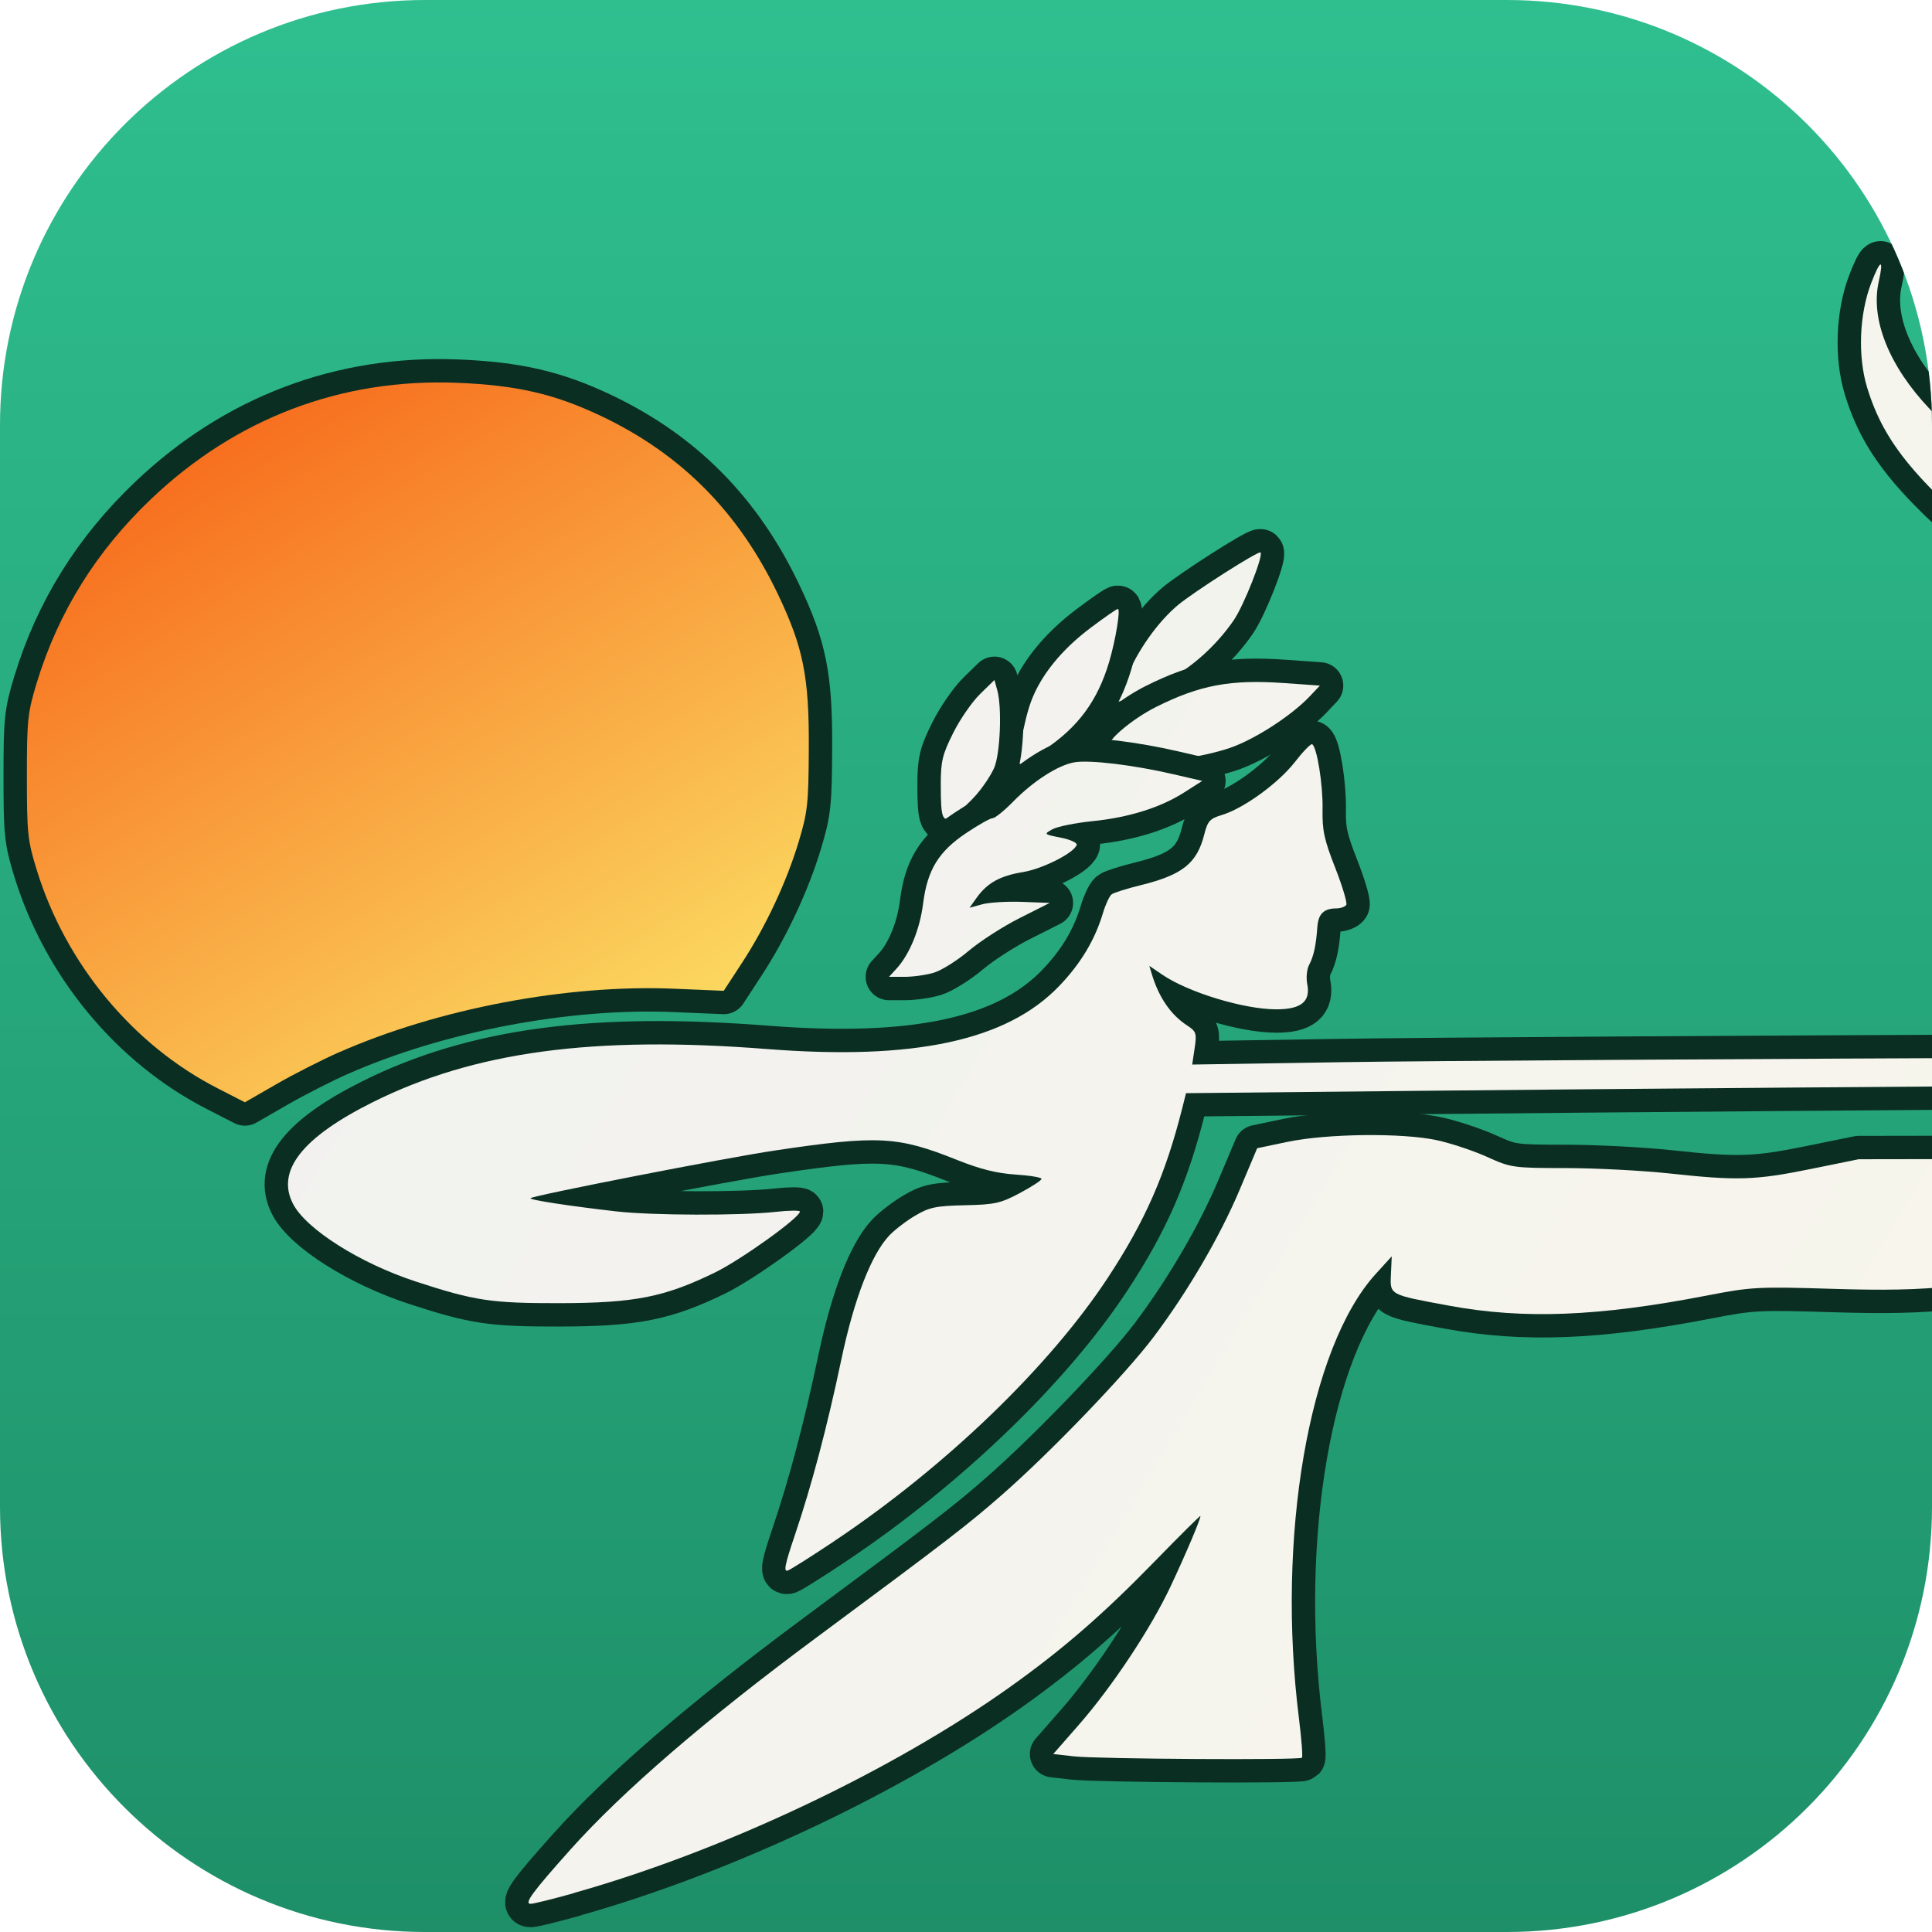
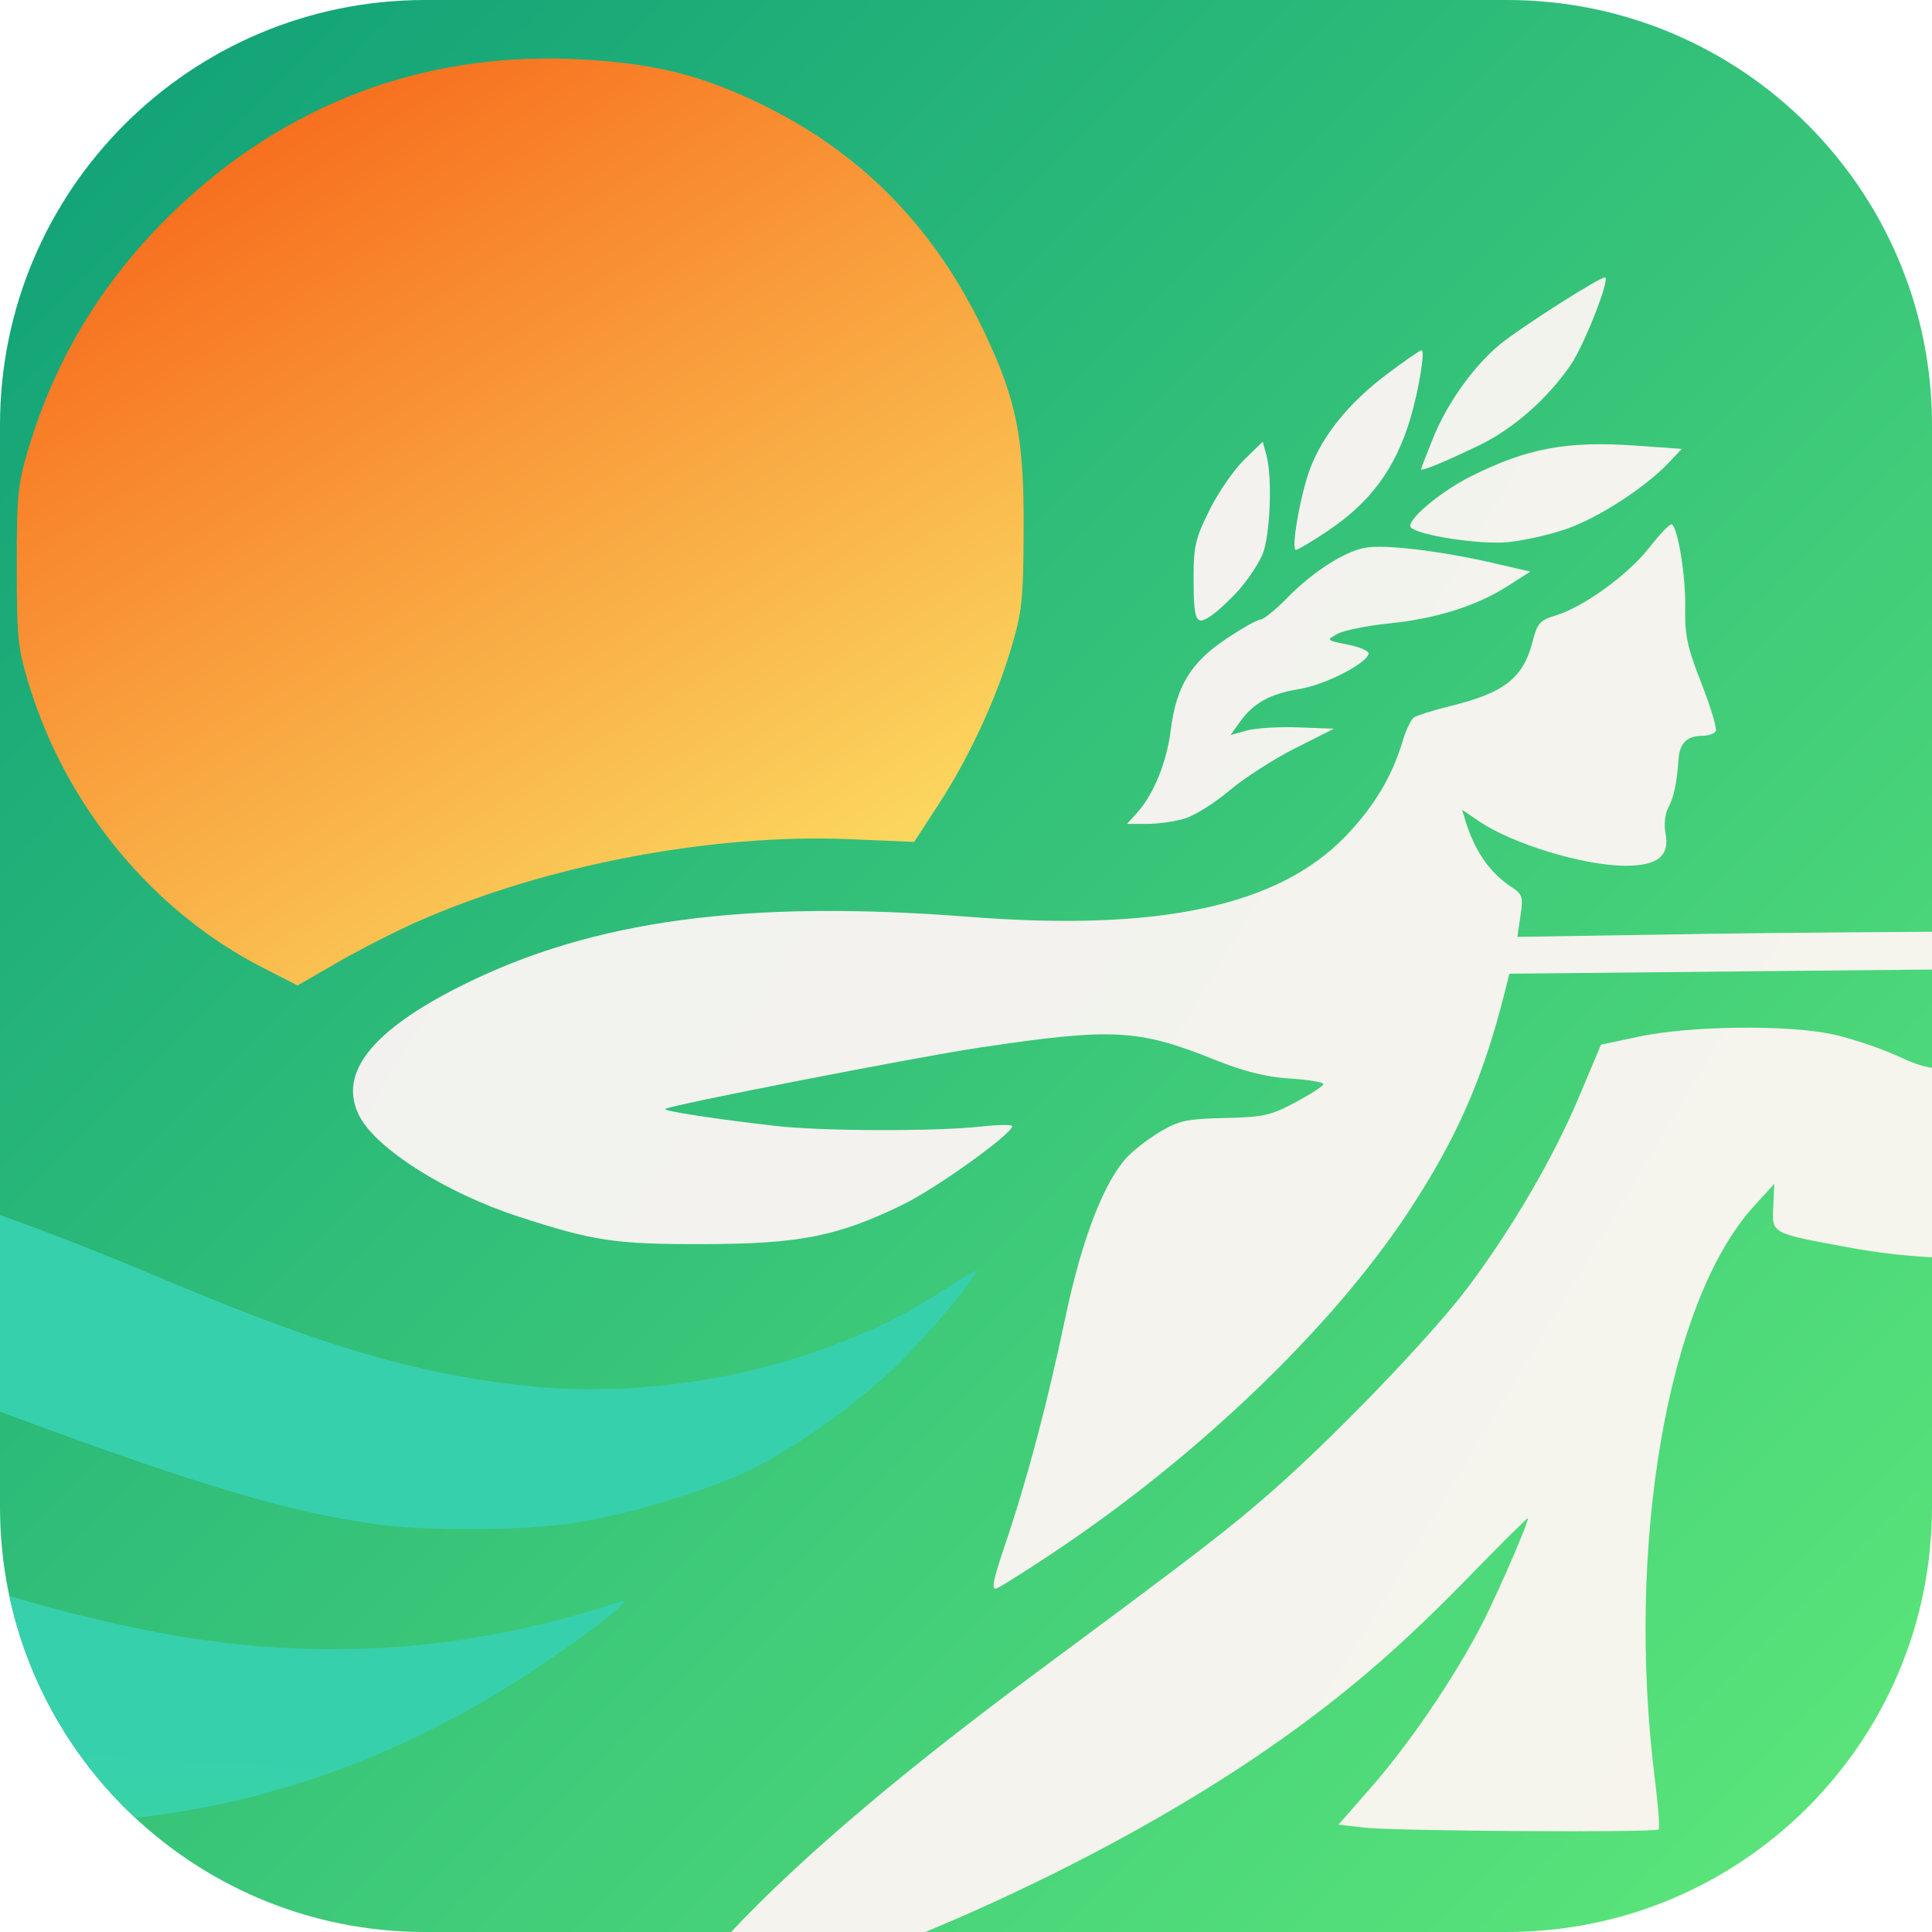
- <svg xmlns="http://www.w3.org/2000/svg" xmlns:xlink="http://www.w3.org/1999/xlink" viewBox="32.76 6.76 33.48 33.48">
+ <svg xmlns="http://www.w3.org/2000/svg" xmlns:xlink="http://www.w3.org/1999/xlink" viewBox="33 12.6 26 26">
  <defs id="defs1">
    <linearGradient id="linearGradient133">
      <stop style="stop-color:#f76b1c;stop-opacity:1;" offset="0" id="stop133" />
      <stop style="stop-color:#fbda61;stop-opacity:1;" offset="1" id="stop134" />
    </linearGradient>
    <linearGradient id="linearGradient131">
      <stop style="stop-color:#f1f1f0;stop-opacity:1;" offset="0" id="stop131" />
      <stop style="stop-color:#faf7ea;stop-opacity:1;" offset="1" id="stop132" />
    </linearGradient>
    <linearGradient id="linearGradient129">
      <stop style="stop-color:#36d0ac;stop-opacity:1;" offset="0.057" id="stop129" />
      <stop style="stop-color:#60f770;stop-opacity:1;" offset="1" id="stop130" />
    </linearGradient>
    <linearGradient xlink:href="#linearGradient129" id="linearGradient130" x1="14.22" y1="36.916" x2="13.43" y2="51.979" gradientUnits="userSpaceOnUse" />
    <linearGradient xlink:href="#linearGradient129" id="linearGradient130-1" x1="8.4" y1="39.208" x2="19.25" y2="49.686" gradientUnits="userSpaceOnUse" />
    <linearGradient xlink:href="#linearGradient131" id="linearGradient132" x1="40.395" y1="17.88" x2="79.247" y2="41.224" gradientUnits="userSpaceOnUse" />
    <linearGradient xlink:href="#linearGradient133" id="linearGradient134" x1="35.815" y1="16.615" x2="42.996" y2="28.107" gradientUnits="userSpaceOnUse" />
-     <linearGradient id="tile" x1="0" y1="0" x2="0" y2="1">
-       <stop offset="0" stop-color="#2fbf8f" />
-       <stop offset="1" stop-color="#1e8f68" />
+     <linearGradient id="tile" gradientUnits="userSpaceOnUse" x1="33" y1="12.6" x2="59" y2="38.6">
+       <stop offset="0" stop-color="#0e9f78" />
+       <stop offset="1" stop-color="#5fe87a" />
    </linearGradient>
    <clipPath id="tc">
-       <rect x="32.76" y="6.76" width="33.48" height="33.48" rx="7.366" />
+       <rect x="33" y="12.6" width="26" height="26" rx="5.72" />
    </clipPath>
  </defs>
-   <rect x="32.76" y="6.76" width="33.48" height="33.48" rx="7.366" fill="url(#tile)" />
+   <rect x="33" y="12.6" width="26" height="26" rx="5.72" fill="url(#tile)" />
  <g clip-path="url(#tc)">
-     <g style="stroke:#0b2e22;stroke-width:0.81;stroke-linejoin:round;paint-order:stroke" transform="translate(0.5958692,-2.735163)">
+     <g transform="translate(0.5958692,-2.735163)">
      <path style="fill:url(#linearGradient132);fill-opacity:1" d="m 52.31,21.328 c 0.462,-0.224 0.918,-0.624 1.234,-1.085 0.174,-0.253 0.517,-1.121 0.464,-1.174 -0.034,-0.034 -1.162,0.686 -1.434,0.914 -0.346,0.29 -0.699,0.788 -0.884,1.247 -0.089,0.221 -0.162,0.41 -0.162,0.42 0,0.033 0.326,-0.102 0.781,-0.322 z" />
      <path style="fill:url(#linearGradient132);fill-opacity:1" d="m 53.48,22.455 c 0.427,-0.146 1.063,-0.557 1.381,-0.893 l 0.176,-0.186 -0.623,-0.044 c -0.922,-0.065 -1.457,0.034 -2.214,0.413 -0.421,0.21 -0.888,0.609 -0.808,0.689 0.107,0.107 0.92,0.231 1.294,0.198 0.206,-0.018 0.564,-0.098 0.795,-0.177 z" />
      <path style="fill:url(#linearGradient132);fill-opacity:1" d="m 50.272,22.48 c 0.576,-0.385 0.913,-0.843 1.112,-1.512 0.114,-0.385 0.202,-0.92 0.151,-0.92 -0.021,8e-6 -0.234,0.148 -0.473,0.328 -0.501,0.377 -0.858,0.817 -1.027,1.266 -0.131,0.348 -0.261,1.094 -0.191,1.094 0.025,0 0.217,-0.115 0.428,-0.255 z" />
      <path style="fill:url(#linearGradient132);fill-opacity:1" d="m 49.092,23.256 c 0.111,-0.127 0.246,-0.331 0.3,-0.454 0.105,-0.242 0.138,-1.04 0.055,-1.342 l -0.05,-0.181 -0.25,0.244 c -0.137,0.134 -0.347,0.437 -0.465,0.674 -0.186,0.372 -0.215,0.491 -0.215,0.886 0,0.626 0.028,0.686 0.249,0.529 0.096,-0.068 0.265,-0.228 0.376,-0.354 z" />
      <path style="fill:url(#linearGradient132);fill-opacity:1" d="m 48.348,26.351 c 0.132,-0.04 0.402,-0.209 0.601,-0.377 0.199,-0.168 0.596,-0.424 0.884,-0.569 l 0.522,-0.263 -0.476,-0.018 c -0.262,-0.01 -0.575,0.009 -0.695,0.042 l -0.219,0.06 0.124,-0.174 c 0.183,-0.256 0.404,-0.379 0.8,-0.444 0.34,-0.055 0.887,-0.332 0.933,-0.471 0.012,-0.037 -0.112,-0.094 -0.276,-0.126 -0.294,-0.058 -0.296,-0.06 -0.145,-0.145 0.084,-0.047 0.394,-0.11 0.688,-0.14 0.638,-0.064 1.187,-0.236 1.603,-0.503 l 0.306,-0.195 -0.5,-0.116 c -0.695,-0.161 -1.459,-0.253 -1.719,-0.206 -0.284,0.051 -0.71,0.325 -1.06,0.683 -0.153,0.156 -0.312,0.284 -0.352,0.284 -0.04,0 -0.246,0.115 -0.456,0.256 -0.482,0.322 -0.676,0.639 -0.75,1.223 -0.056,0.446 -0.234,0.881 -0.462,1.13 l -0.129,0.141 h 0.269 c 0.148,0 0.377,-0.032 0.509,-0.072 z" />
      <path style="fill:url(#linearGradient132);fill-opacity:1" d="m 74.029,27.05 c 0,-0.327 -0.234,-1.404 -0.436,-2.009 -0.554,-1.655 -1.511,-3.142 -2.853,-4.432 -0.751,-0.721 -1.213,-1.083 -2.679,-2.093 -1.542,-1.062 -1.888,-1.335 -2.455,-1.932 -0.706,-0.743 -1.031,-1.555 -0.885,-2.207 0.091,-0.408 0.031,-0.396 -0.131,0.025 -0.207,0.539 -0.235,1.27 -0.069,1.812 0.296,0.968 0.856,1.639 2.506,3.005 1.819,1.506 2.847,2.577 3.646,3.797 0.776,1.185 1.294,2.424 1.524,3.641 l 0.109,0.577 h 0.862 0.862 z" />
      <path style="fill:url(#linearGradient134);fill-opacity:1" d="m 38.037,27.732 c 1.719,-0.758 3.958,-1.182 5.815,-1.103 l 0.854,0.036 0.314,-0.481 c 0.412,-0.63 0.777,-1.409 0.986,-2.106 0.154,-0.512 0.17,-0.659 0.174,-1.625 0.006,-1.227 -0.096,-1.735 -0.528,-2.646 -0.681,-1.434 -1.681,-2.443 -3.072,-3.103 -0.808,-0.383 -1.46,-0.533 -2.488,-0.575 -2.01,-0.081 -3.836,0.611 -5.307,2.011 -0.954,0.908 -1.61,1.962 -1.984,3.188 -0.158,0.519 -0.171,0.645 -0.171,1.625 0,0.978 0.013,1.106 0.169,1.612 0.502,1.632 1.666,3.038 3.137,3.79 l 0.472,0.242 0.545,-0.314 c 0.3,-0.173 0.788,-0.421 1.084,-0.552 z" />
+       <path style="fill:url(#linearGradient130);fill-opacity:1" d="m 40.154,35.827 c 0.683,-0.109 1.663,-0.398 2.246,-0.663 0.627,-0.284 1.549,-0.933 2.088,-1.468 0.418,-0.415 0.912,-0.998 1.059,-1.25 0.022,-0.038 -0.185,0.079 -0.46,0.26 -1.475,0.97 -3.62,1.472 -5.506,1.288 -1.464,-0.143 -2.776,-0.519 -4.833,-1.385 -3.123,-1.314 -4.559,-1.699 -6.688,-1.791 -1.733,-0.075 -3.705,0.247 -5.629,0.919 -0.608,0.212 -2.083,0.851 -2.183,0.946 -0.04,0.038 -0.029,0.047 0.031,0.027 0.176,-0.06 1.841,-0.219 2.719,-0.26 1.61,-0.075 3.677,0.152 5.432,0.598 1.237,0.314 2.19,0.624 4.133,1.344 2.566,0.951 3.789,1.311 4.966,1.463 0.681,0.088 1.991,0.074 2.625,-0.027 z" />
      <path style="fill:url(#linearGradient132);fill-opacity:1" d="m 46.62,36.202 c 1.928,-1.289 3.723,-3.017 4.739,-4.56 0.649,-0.986 1.002,-1.79 1.293,-2.945 l 0.065,-0.258 4.078,-0.041 c 7.083,-0.072 21.875,-0.167 21.901,-0.141 0.014,0.014 -0.075,0.244 -0.197,0.511 -0.122,0.268 -0.209,0.499 -0.193,0.515 0.033,0.033 4.105,-1.229 4.177,-1.294 0.026,-0.024 -0.41,-0.165 -0.969,-0.313 -0.559,-0.149 -1.507,-0.407 -2.106,-0.574 -0.599,-0.167 -1.1,-0.292 -1.113,-0.279 -0.013,0.013 0.078,0.227 0.202,0.475 0.125,0.248 0.218,0.458 0.207,0.467 -0.011,0.009 -4.674,0.034 -10.363,0.056 -5.689,0.022 -11.508,0.058 -12.93,0.081 l -2.587,0.041 0.042,-0.282 c 0.039,-0.261 0.029,-0.291 -0.131,-0.396 -0.283,-0.185 -0.489,-0.485 -0.611,-0.89 l -0.043,-0.142 0.228,0.155 c 0.452,0.306 1.413,0.598 1.972,0.598 0.433,0 0.598,-0.135 0.536,-0.441 -0.021,-0.107 -0.006,-0.255 0.033,-0.329 0.079,-0.148 0.12,-0.337 0.143,-0.658 0.016,-0.226 0.111,-0.319 0.327,-0.321 0.075,-5e-4 0.154,-0.028 0.174,-0.061 0.02,-0.033 -0.066,-0.321 -0.191,-0.641 -0.192,-0.488 -0.227,-0.651 -0.22,-1.018 0.008,-0.42 -0.096,-1.073 -0.18,-1.125 -0.022,-0.014 -0.158,0.126 -0.301,0.31 -0.286,0.367 -0.89,0.804 -1.263,0.916 -0.208,0.062 -0.247,0.105 -0.305,0.334 -0.127,0.505 -0.377,0.704 -1.108,0.884 -0.237,0.058 -0.461,0.129 -0.499,0.158 -0.037,0.029 -0.104,0.172 -0.148,0.319 -0.141,0.471 -0.385,0.878 -0.762,1.271 -0.906,0.944 -2.509,1.289 -5.063,1.09 -3.009,-0.235 -5.072,0.044 -6.83,0.921 -1.224,0.611 -1.678,1.19 -1.382,1.762 0.228,0.44 1.161,1.03 2.13,1.347 1.024,0.334 1.302,0.376 2.497,0.374 1.296,-0.003 1.809,-0.104 2.688,-0.533 0.451,-0.22 1.469,-0.951 1.469,-1.054 0,-0.023 -0.19,-0.021 -0.422,0.005 -0.607,0.067 -2.145,0.063 -2.766,-0.009 -0.813,-0.093 -1.508,-0.2 -1.481,-0.228 0.048,-0.048 3.395,-0.702 4.231,-0.826 1.791,-0.267 2.13,-0.25 3.156,0.161 0.402,0.161 0.692,0.234 1.016,0.255 0.249,0.016 0.453,0.05 0.453,0.075 0,0.025 -0.168,0.135 -0.374,0.245 -0.334,0.178 -0.435,0.201 -0.953,0.212 -0.501,0.011 -0.617,0.035 -0.86,0.179 -0.155,0.091 -0.357,0.246 -0.45,0.344 -0.312,0.329 -0.61,1.097 -0.831,2.145 -0.25,1.187 -0.515,2.186 -0.808,3.053 -0.172,0.508 -0.198,0.638 -0.12,0.609 0.054,-0.021 0.415,-0.249 0.801,-0.507 z" />
+       <path style="fill:url(#linearGradient130);fill-opacity:1" d="m 34.488,39.766 c 1.81,-0.237 3.575,-0.924 5.205,-2.026 0.789,-0.533 1.271,-0.922 1.055,-0.85 -2.123,0.703 -4.204,0.824 -6.41,0.376 -1.369,-0.279 -2.493,-0.627 -4.777,-1.483 -2.605,-0.975 -3.845,-1.339 -5.625,-1.649 -0.935,-0.163 -1.117,-0.174 -2.812,-0.177 -1.463,-0.002 -1.939,0.019 -2.469,0.109 -2.386,0.406 -4.443,1.186 -6.271,2.378 -0.401,0.261 -0.729,0.49 -0.729,0.508 0,0.018 0.148,-0.027 0.328,-0.101 2.64,-1.07 5.907,-1.394 8.672,-0.859 1.673,0.323 2.41,0.601 6,2.263 1.222,0.566 2.873,1.151 3.736,1.324 1.432,0.287 2.849,0.352 4.098,0.189 z" />
      <path style="fill:url(#linearGradient132);fill-opacity:1" d="m 66.207,41.016 c 0.286,-0.648 1.118,-1.417 2.603,-2.406 1.463,-0.974 2.133,-1.495 2.79,-2.168 0.968,-0.991 1.6,-2.014 1.979,-3.208 0.202,-0.634 0.393,-1.535 0.337,-1.591 -0.019,-0.019 -0.391,-0.034 -0.829,-0.034 h -0.795 l -0.078,0.422 c -0.238,1.292 -0.856,2.61 -1.751,3.734 -0.418,0.525 -1.443,1.518 -2.421,2.346 -0.889,0.752 -1.466,1.408 -1.772,2.013 -0.193,0.383 -0.368,1.053 -0.362,1.391 l 0.003,0.188 0.065,-0.156 c 0.036,-0.086 0.139,-0.325 0.23,-0.531 z" />
      <path style="fill:url(#linearGradient132);fill-opacity:1" d="m 42.105,42.3 c 2.581,-0.725 5.52,-2.114 7.573,-3.579 0.912,-0.651 1.599,-1.248 2.492,-2.164 0.438,-0.45 0.797,-0.806 0.797,-0.791 0,0.06 -0.254,0.66 -0.517,1.219 -0.343,0.73 -1.013,1.74 -1.596,2.406 l -0.438,0.5 0.354,0.04 c 0.411,0.047 3.912,0.068 3.956,0.024 0.016,-0.016 -0.007,-0.319 -0.051,-0.672 -0.396,-3.15 0.17,-6.435 1.328,-7.71 l 0.279,-0.307 -0.014,0.306 c -0.017,0.368 -0.038,0.356 1.005,0.549 1.296,0.24 2.591,0.189 4.474,-0.176 0.77,-0.149 0.879,-0.155 2.187,-0.115 1.712,0.052 2.337,-0.015 4.919,-0.532 1.03,-0.206 2.024,-0.375 2.208,-0.375 0.184,0 0.512,0.046 0.73,0.102 0.31,0.08 0.575,0.095 1.227,0.068 0.925,-0.038 1.161,-0.119 1.126,-0.386 -0.011,-0.08 0.033,-0.204 0.098,-0.275 0.078,-0.086 0.106,-0.185 0.084,-0.299 -0.019,-0.097 0.007,-0.23 0.059,-0.31 0.081,-0.123 0.08,-0.162 -0.005,-0.326 -0.085,-0.164 -0.085,-0.195 -0.004,-0.262 0.118,-0.098 0.119,-0.398 0.001,-0.496 -0.059,-0.049 -0.414,-0.082 -1.016,-0.095 -1.138,-0.025 -1.379,0.037 -1.86,0.477 -0.187,0.171 -0.433,0.343 -0.546,0.382 -0.143,0.049 -1.186,0.073 -3.394,0.076 l -3.188,0.005 -0.836,0.17 c -0.954,0.194 -1.267,0.204 -2.445,0.076 -0.464,-0.05 -1.269,-0.092 -1.788,-0.093 -0.921,-0.001 -0.955,-0.006 -1.371,-0.194 -0.234,-0.106 -0.625,-0.236 -0.868,-0.289 -0.599,-0.13 -1.904,-0.115 -2.591,0.029 l -0.524,0.11 -0.302,0.716 c -0.345,0.817 -0.895,1.758 -1.488,2.549 -0.482,0.642 -1.773,1.987 -2.621,2.731 -0.605,0.531 -0.945,0.792 -3.234,2.489 -1.916,1.42 -3.353,2.659 -4.255,3.668 -0.66,0.738 -0.809,0.941 -0.69,0.941 0.048,0 0.384,-0.083 0.747,-0.185 z" />
    </g>
  </g>
</svg>
